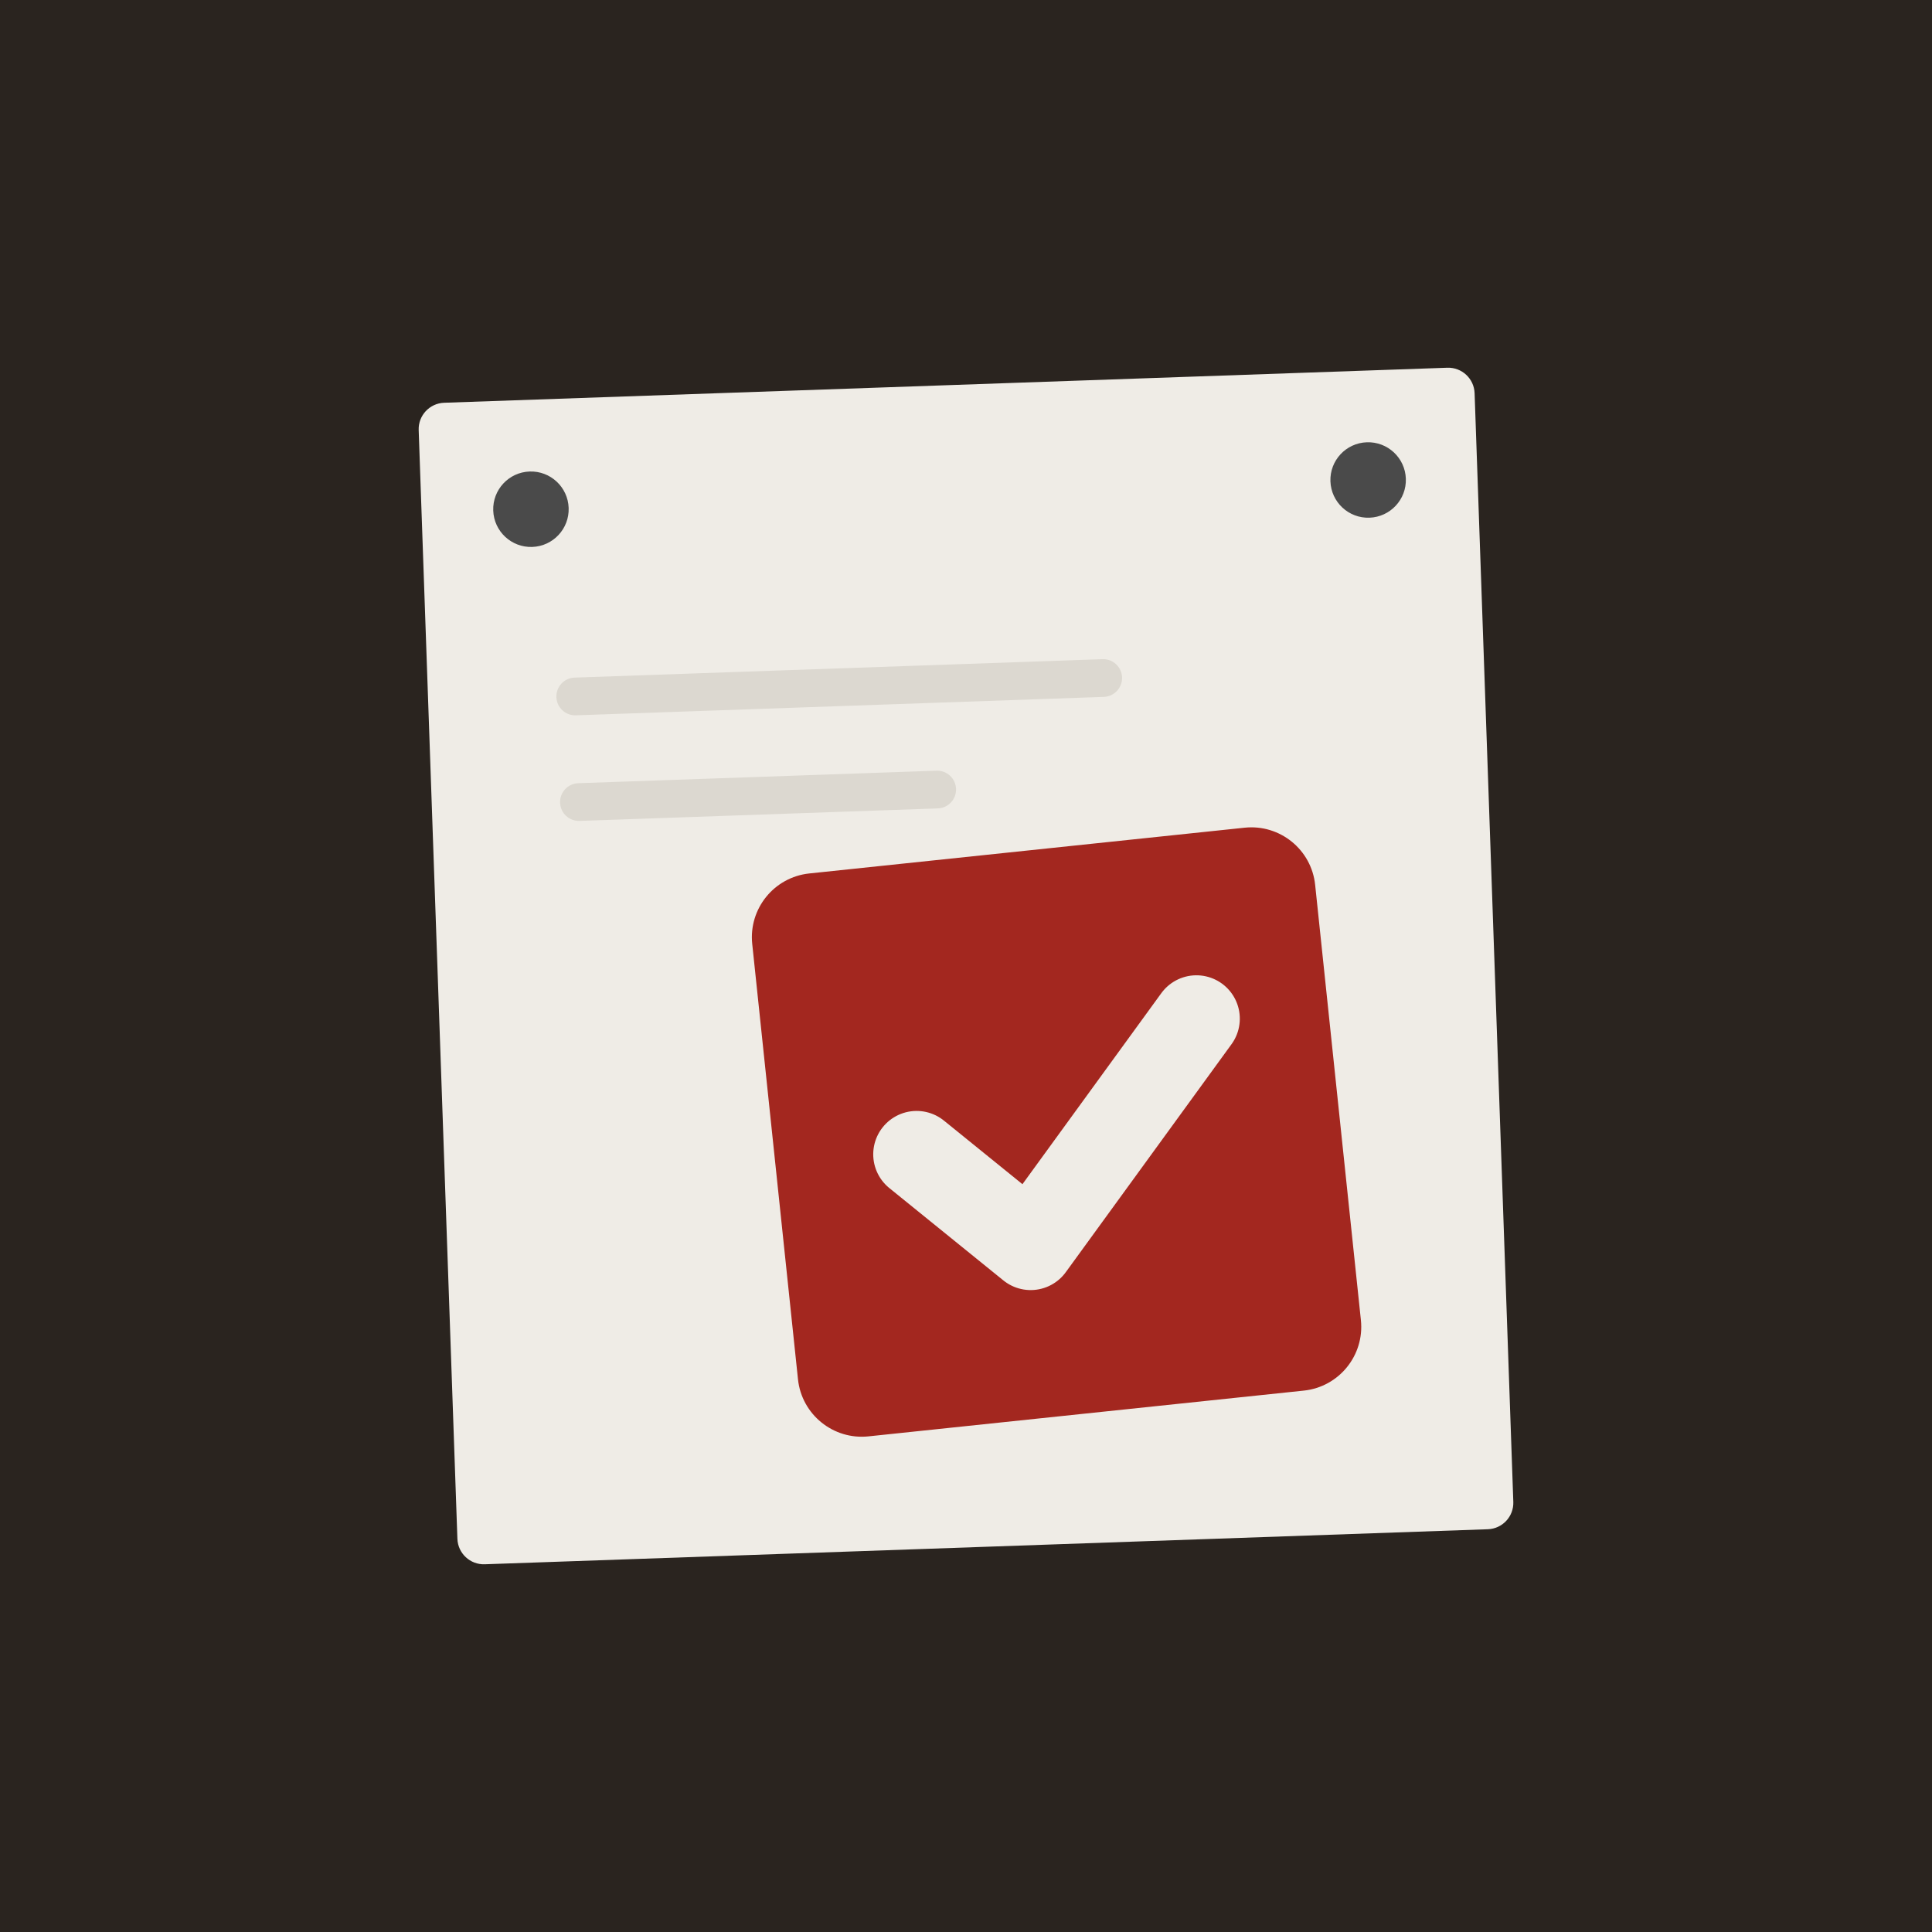
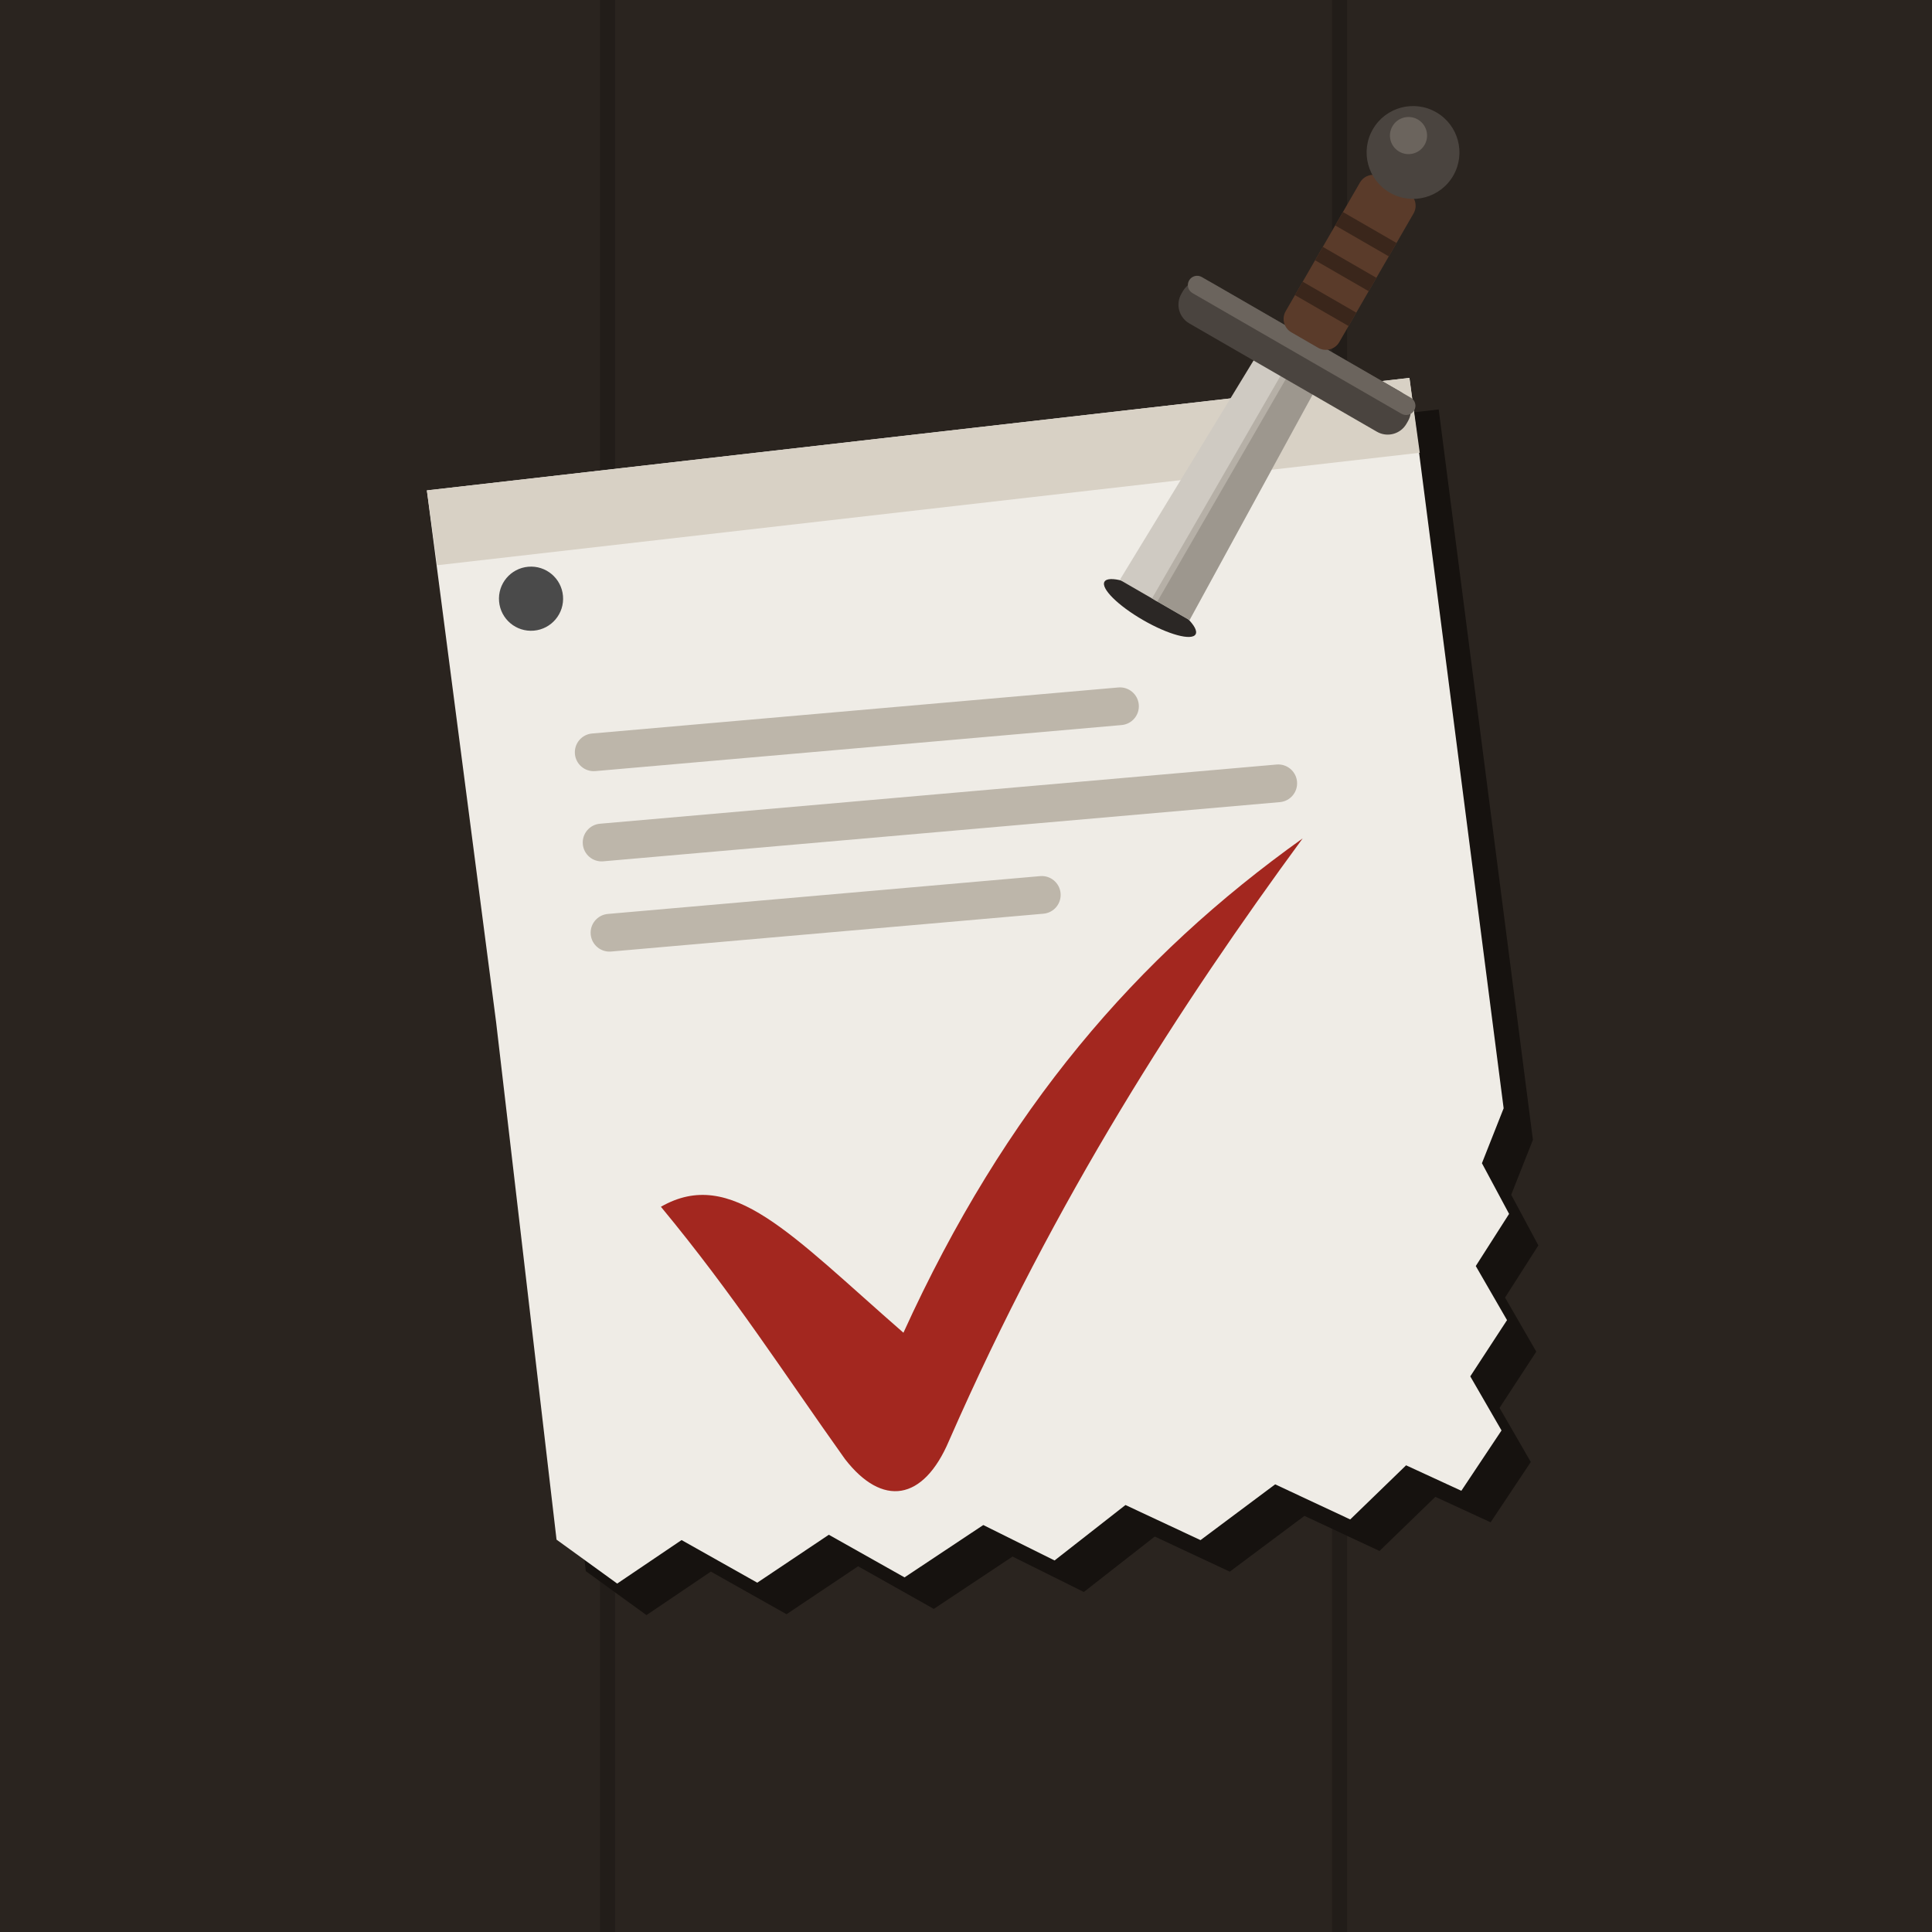
- <svg xmlns="http://www.w3.org/2000/svg" viewBox="0 0 1024 1024" width="1024" height="1024">
+ <svg xmlns="http://www.w3.org/2000/svg" viewBox="0 0 1024 1024">
  <rect width="1024" height="1024" fill="#2a241f" />
-   <g transform="rotate(-2 512 512)">
-     <rect x="232" y="204" width="560" height="616" rx="14" fill="#efece6" />
-     <circle cx="290" cy="262" r="20" fill="#4a4a4a" />
-     <circle cx="734" cy="262" r="20" fill="#4a4a4a" />
-     <rect x="300" y="352" width="300" height="20" rx="10" fill="#dcd8d0" />
-     <rect x="300" y="408" width="210" height="20" rx="10" fill="#dcd8d0" />
+   <g fill="#221d19">
+     <rect x="318" y="0" width="8" height="1024" />
+     <rect x="706" y="0" width="8" height="1024" />
  </g>
-   <g transform="rotate(-6 560 600)">
-     <rect x="410" y="450" width="300" height="300" rx="34" fill="#a3271f" />
-     <path d="M485 604 L540 659 L640 548" fill="none" stroke="#efece6" stroke-width="46" stroke-linecap="round" stroke-linejoin="round" />
+   <g transform="rotate(-5 512 520)">
+     <polygon points="250,236 774,222 790,612 776,640 788,668 768,694 782,724 760,752 774,782 750,812 722,796 690,822 652,800 610,826 572,804 532,830 496,808 452,832 414,806 374,828 336,802 300,822 270,796 262,520" transform="translate(14 18)" fill="#16120f" />
+     <polygon points="250,236 774,222 790,612 776,640 788,668 768,694 782,724 760,752 774,782 750,812 722,796 690,822 652,800 610,826 572,804 532,830 496,808 452,832 414,806 374,828 336,802 300,822 270,796 262,520" fill="#efece6" />
+     <polygon points="250,236 774,222 776,262 252,276" fill="#d8d1c5" />
+     <g fill="#bdb6aa">
+       <rect x="316" y="372" width="300" height="20" rx="10" />
+       <rect x="316" y="420" width="380" height="20" rx="10" />
+       <rect x="316" y="468" width="250" height="20" rx="10" />
+     </g>
+     <circle cx="300" cy="298" r="17" fill="#4a4a4a" />
+   </g>
+   <g transform="rotate(-8 520 640)">
+     <path d="M352 616 C 392 600, 418 640, 470 700 C 540 590, 620 520, 716 470 C 640 548, 560 640, 486 760 C 468 790, 446 790, 430 762 C 404 712, 384 668, 352 616 Z" fill="#a3271f" />
+   </g>
+   <g transform="translate(612 318) rotate(30) scale(0.82)">
+     <ellipse cx="0" cy="6" rx="34" ry="9" fill="#16120f" opacity="0.9" />
+     <polygon points="-26,0 26,0 22,-168 -22,-168" fill="#cfcac2" />
+     <polygon points="0,0 26,0 22,-168 0,-168" fill="#9d978e" />
+     <rect x="-2" y="-168" width="4" height="168" fill="#b6b0a7" />
+     <rect x="-84" y="-196" width="168" height="30" rx="14" fill="#4a443f" />
+     <rect x="-84" y="-196" width="168" height="12" rx="6" fill="#6b645d" />
+     <rect x="-20" y="-310" width="40" height="116" rx="10" fill="#5a3b2a" />
+     <g fill="#3a261b">
+       <rect x="-20" y="-226" width="40" height="10" />
+       <rect x="-20" y="-252" width="40" height="10" />
+       <rect x="-20" y="-278" width="40" height="10" />
+     </g>
+     <circle cx="0" cy="-334" r="30" fill="#4a443f" />
+     <circle cx="-8" cy="-342" r="12" fill="#6b645d" />
  </g>
</svg>
